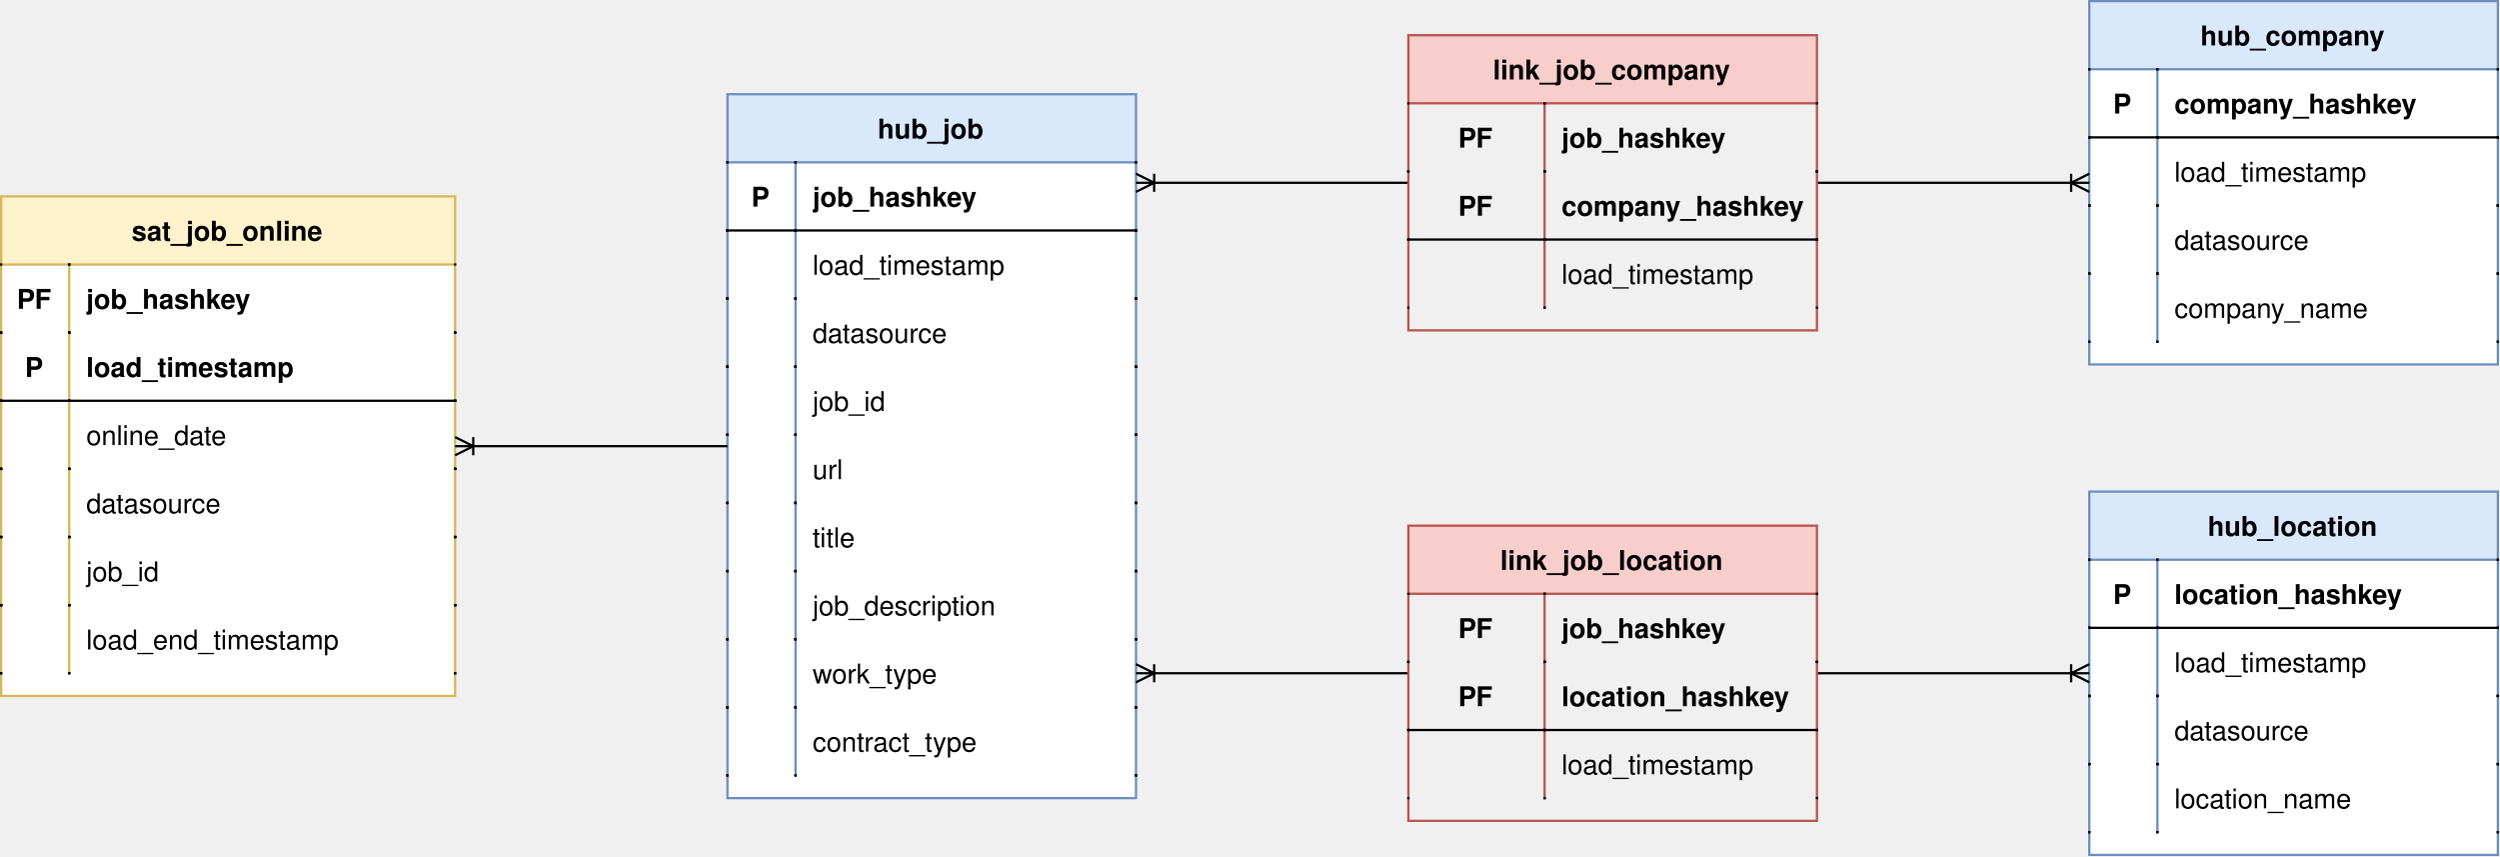
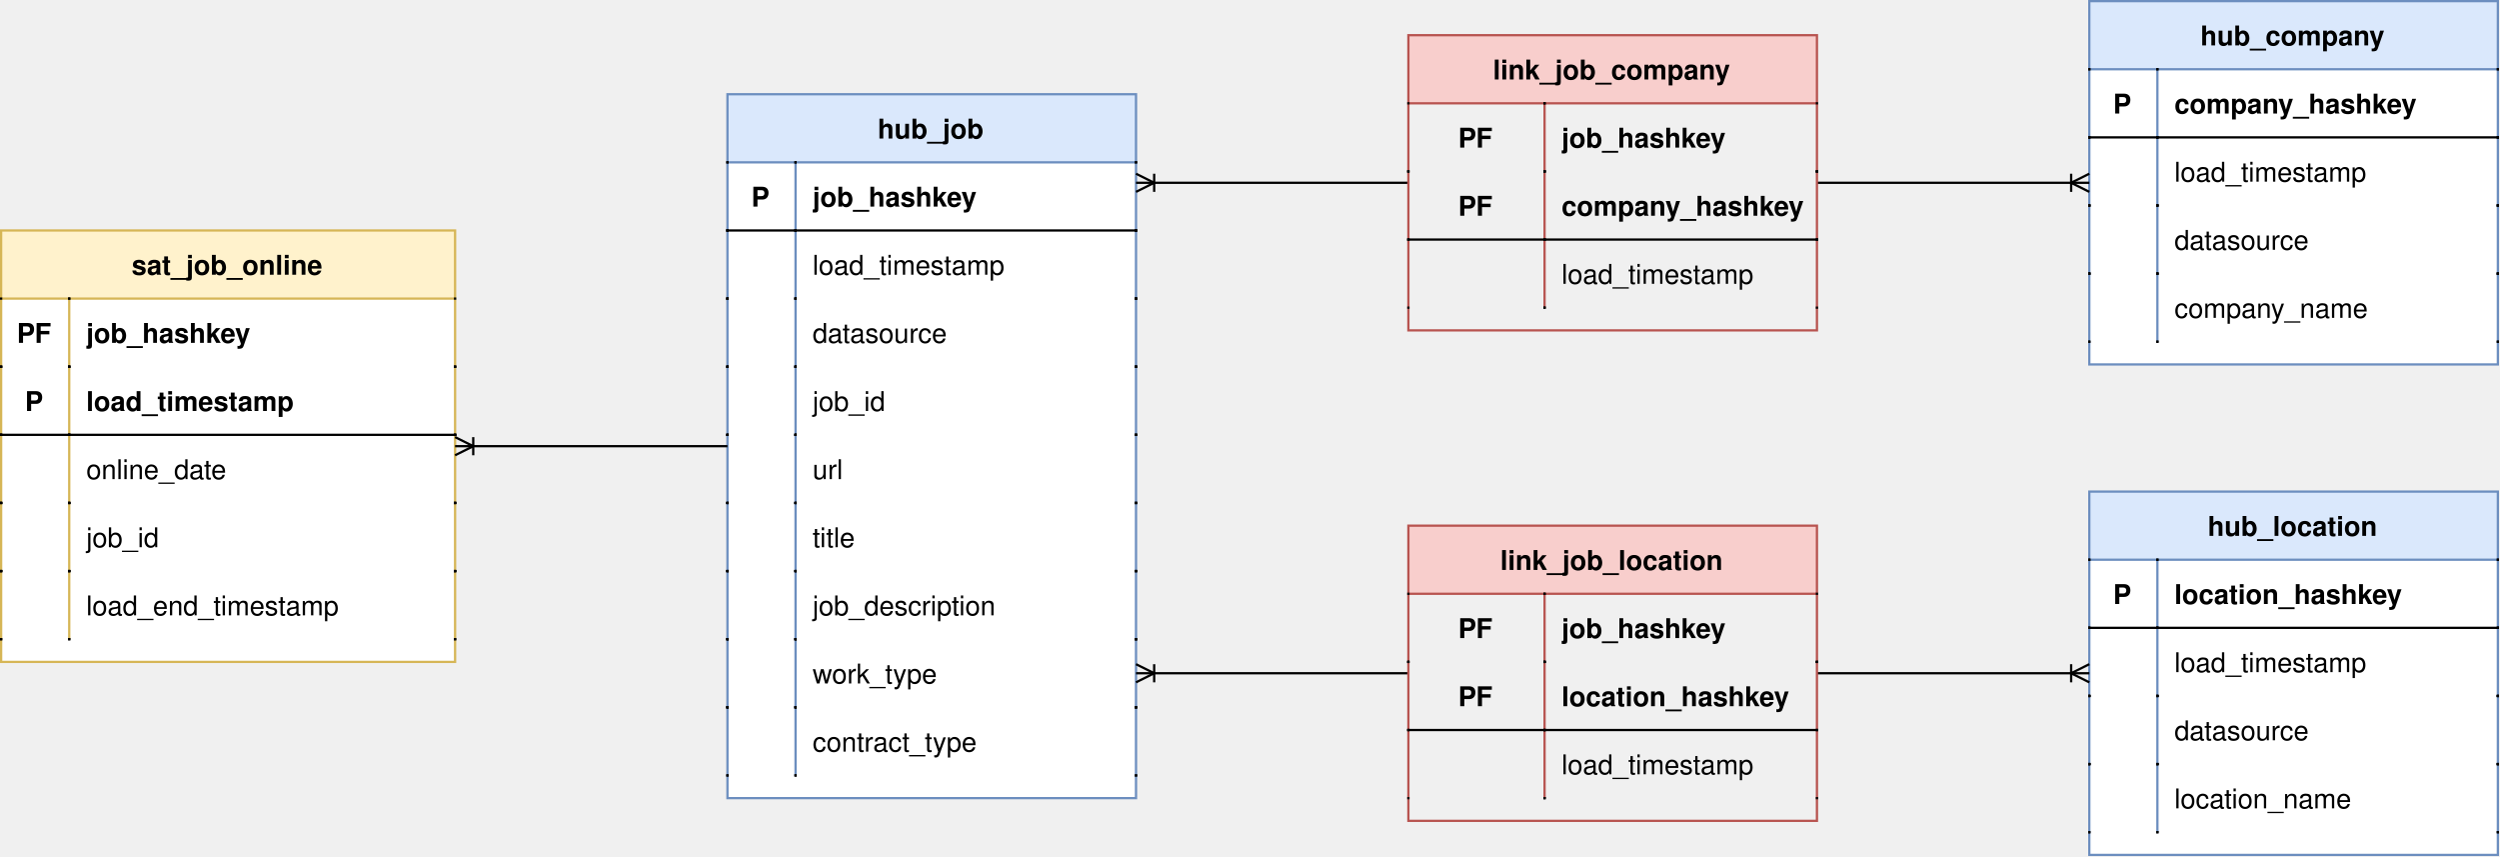
- <svg xmlns="http://www.w3.org/2000/svg" version="1.1" width="1101px" height="377px" viewBox="-0.5 -0.5 1101 377" content="&lt;mxfile host=&quot;app.diagrams.net&quot; modified=&quot;2022-09-10T12:27:15.118Z&quot; agent=&quot;5.0 (Macintosh; Intel Mac OS X 10_15_7) AppleWebKit/537.36 (KHTML, like Gecko) Chrome/107.0.0.0 Safari/537.36&quot; etag=&quot;GAf42jNitNqNMt-HEUZy&quot; version=&quot;20.3.0&quot; type=&quot;github&quot;&gt;&lt;diagram id=&quot;11zEsAdesDTtJvo0_wrY&quot; name=&quot;Page-1&quot;&gt;7V1bc5u6Fv41fmzH3Hx5rN04e89J56RJu/c+5yUjG9mmwciDcRL312/JCIyRMGBuRqKTmRohBGh9+pa0LqKnTTcf9y7Yrr8hE9o9tW9+9LSvPVVVjKGO/yMlB79kOKYFK9cyaaVTwbP1G9LCPi3dWybcnVX0ELI9a3teuECOAxfeWRlwXfR+Xm2J7PO7bsEKMgXPC2CzpX9bprempcpgfDrxB7RWa3rrkTr0T2xAUJm+yW4NTPQeKdLuetrURcjzf20+ptAmnRf0i3/dLOFs+GAudLwsF6C//py9f/muP6K336/6+mXxcDf/pAwGfjtvwN7TV94B7+UXmr8gx7YcSB/eOwQ9gt9jS356YE6KJjsPuB4VnNbHBVgUHsBXurhAOR7bNtjurGN1v2Rt2eYDOKC9FzQUHE2W1gc0n3y5kbpYhA+4MXJIGl/ixp/pw5DTwLZWDv69wL1A7jhx4Q4/ywPYebTG0rLtKbKRe3x8bTabqdPp8bld9AojZ8zBfGAMyJl3a2MDB87Or1we/+HzbM9TYbxB14MfkSIqiXuINtBzD7gKPatTUNBRoY4onN5PGFP7tM46Aq8QTYDiehU2Hd7tCY8D4KxwF4W305Tz+ylGn7mfonLup8VuB2zcyw7w4ATtHXMXBRz+EXnTU9ERhrkgOWQgmQhCLATPAvbpleNwI5gxXbT9AdwV9GjBFlkELXdvWIAhsCLCdpBDWvLQlp604TK4do48D20CcNKeChs9dpMxwX+446b9z0bPwI87xcfK6Rj/kequN0UORiEeK6QNiCH7DglsY9CkT8OiLmVEp4PxcC7kNPDFwRDF3hkK8ot8xIj8cZZP6Ef6Byeh55ZnPybPONMg3KFL+8jga8s0oZNHJsPMMokIQcspA874z9laLcN7zMiaaJs12K1f4aFhoQfqxK872W3BwnJWD/6VgxgqjPpQ8dFLGqnKsFSUZGquBpiouiYZ6VfH74Om+V3VdZbfe1O196WfT8i3TPIhYjuSx31hMAK3ETBfPGuD0Q42W4l4Pg8wpOP58DlufLYfB1AriH/cNPErQ6WgdEsf+dC0gvaKzupD6HaErwxVRtC+/ejFxDe+dbavCQUis/vwfv7tPz/tr4Of+7++f39TZvs/nU86iwopyZ3BRna+TyT30F5XB7vzpasVlG5z5J4ikAtgFprb+e/NLt4wp4Md2ruLFjN7mRAQmdj/+S/8//3z/a+3N/OX+nj/49nwzE8Ka8STktirmLXznDOVETtXuoFmaSGxRwVyGblSTdr5YmYXZ8QSj69pLamXKX6RST1hKcMGA3SsXharj5o3xhR1rN8GradgVypeT+gL1p1+tL5Dp0UW+JrAIB/Lj1l0rPdzEvKVCImWxnqZAI6Wix4n1muwGME5ieWqIdZLC/yvQbBXsKCOgmPEA4dSmSoYt2P9dgPu9nC0FAmn4ou3Mnd7n12/CeduP0G4U/hqn7+SkzCmKgcqLmh+o1zNn6W5WmDSuWMqY31OkFXdrN9ed0x6DE0I3Y7t1T7rkGlXcFVNQJCP4PV2TOtbSfCcYKqaCd5gp/XiELzeTedPgman8yJ43EsFgXzk3mdjqjtyL4ncecFUdU/fizrfbpndQ+x27K72WTecSG73wgAQmdm5UWVKOxKeKyf2q6Jkfa7PFUxVGbHzpcu629rC69eESPpgFprW+e/NLr33rt1eSi9T9tIxutYFUlXH6JxAqnoZXWtvHNU1o1pLyEMRndE1VnF7lme32ABTpvSl4/SimayCUHoV1pdwt7fGKF1tLaOnT8oyS0N4QmeETOwuJtwtXGvrWchpL7OXiALpiL1wtpMgzF7FZD3c6LA5Zm/vDhTXTNciW4tKxe2BVCNifkfu64t32Eo2YU9CgHS8rnXBMNXx+rBpXteLau128boPZvl4XWfVN8k5csHCk5Dbk1AgMrfz/clKhhU7NFcwyCvA/Wp5hydoA7LQuzud8bMP/JQ23Kg2WXsbmw5h6JhfyB7y+PDuCcPjB/oGnAOBAHkxaFIQsMKj8qQBWxlsJV6gVhJrBhnH5KUiN7nICAovvzgsdI+d8QbPHvkCJB6JYjqBTekHfB/qhNF5G/7r08tOGGBaGsUa0vqxhvzeYRoqjWMYKJF8yAXabIm0kwimy4kskBM5judEBskLafMJZVDVhKId0XW1ZkReHC03mQ/JfWLWGdvmbMiL4O2MvKxvlhK52NmQBVEh8gSS2zVFg7IEsQ2Uz/Z15kFyn7io1eeGXXnZHauis3zgMBY8BbIgCqRjdaUL0qiI1uvMfuSLNoPBp628rnQxGmFXsEEaoqU+FoWAfKzOGug6Vi+F1WtNe+TLtqjZ7ZZpPbs8hKd11gYXmGUcsBGa2LODQDpiV1llTzwvNlqAi+GYsrteUlzH+VwvepC51pzrRW2Hgq/c93JVuJd2UcM37nxRWQXfNu/LVWLR5VT0KqvoAzoXzwFTJjDkU/7drgdVkX7jPhhVrj0PVEn3PFBZX5soXpgyYSAdtQe37Ki9dGpv3A+jyZVPpUmaT6WpjJhF8MOUCQH5aL3oBuMdrSfRevOOGK2oDa5lvJ4gD+F5nTXHhfaZdntiykSBdNTO+SYYg4S60qlw2+7hn/AafPA/cuazFhx+/YjW/HqIHj1CFy8+j/6YY6H/FrGkqdRkrYQIJGqxSk/WGqdna1aamzWIp9cM9fMmsqZmGcp5Q+NYOxVnZmX5TFnTsDRSYFkmAgNnchSB124DUSsADeNaAI5jDY3qRaDC+ZZaYxCsmsySg4qaQ9JIG38eR/4Z5RDbMIar4MsDtcEqgxmljbDKzlDpE/AGcXU1X42H57hSgt3e6wIWJ1jStpxX8nlXYQNrlqMFXHADa+YjQzdOGC8UOBPXaXqwZE4NnKkuejJP+ORRJk+EDSZr5Fq/iUhtKoKowI/HNA7pDwjMWNEEmcHUhrPcy2rkKccew11cRteTZwvNTBi4NKpuN8pG4QRYPs4SoSBChA3F/kUNMih1sZ6ltVqSnPgfEOnCay6h4uNchtGRqpZr0snSXC0wyRGEIbVuUCrVDY0H4yicT1MIrxsStq8TXjdwNrPt4i8zQUM+BZFna1ypFUS1i4fGQ3qUQO6S+H6VDFl4gmoHNoJD5oDNRCBIqAvYNWVoNhR0J8RmrIZqsCxr0GqYJzy/U/wF6CUhIPxmrIacAH7RV4aqrCtDTlB+ZzVMQ4V8E4E88f1S6waFmTmYcAn2drE44TSd0bw1kZMZILrO0GRdL3Ii/oXdTbdUZEioN3LkD0itN6pdUzRvTORkGDRMEtUaE7X0AElBlQNvqw+JjYlJQBBIF+BDFyEvWt0F2/U3ZEJS418=&lt;/diagram&gt;&lt;/mxfile&gt;" resource="https://app.diagrams.net/#Hpetracarrion%2Fjob-market-analytics%2Fmain%2Fdoc%2Fdata-vault-model.drawio.svg">
+ <svg xmlns="http://www.w3.org/2000/svg" version="1.1" width="1101px" height="377px" viewBox="-0.5 -0.5 1101 377" content="&lt;mxfile host=&quot;app.diagrams.net&quot; modified=&quot;2022-09-10T12:28:00.328Z&quot; agent=&quot;5.0 (Macintosh; Intel Mac OS X 10_15_7) AppleWebKit/537.36 (KHTML, like Gecko) Chrome/107.0.0.0 Safari/537.36&quot; etag=&quot;4ot1f2miw9TJaHyqljRW&quot; version=&quot;20.3.0&quot; type=&quot;github&quot;&gt;&lt;diagram id=&quot;11zEsAdesDTtJvo0_wrY&quot; name=&quot;Page-1&quot;&gt;7V1rk5o6GP41fmxHQLx8rHbdds52zna3PbcvO1Gi0kXiYNxd++tPIgGRBIXlJgmdnamEECDvk+dN3kvoGJP1260HNqtvyIJOR+9abx3jc0fXNXPQI//Rkr1fMhixgqVnW6zSseDR/g1ZYZeV7mwLbk8qYoQcbG9OC+fIdeEcn5QBz0Ovp9UWyDm96wYsIVfwOAcOX/q3beEVK9X6o+OJL9Bertith/rAP7EGQWX2JtsVsNBrpMi46RgTDyHs/1q/TaBDOy/oF/+6acLZ8ME86OI0F6C/vk5fP33v3aOX38+91dP87mb2Qev3/XZegLNjr7wF+OkXmj0h17FdyB4e74MeIe+xoT8xmNGi8RYDDzPBGV1SQESBAbnSIwXa4dhxwGZrH6r7JSvbse7AHu1w0FBwNF7Yb9B68OVG6xIR3pHG6CFtfEEaf2QPQ08Dx1665Pec9AK949iDW/Isd2CLWY2F7TgT5CDv8PjGdDrVJ5PDc3voGUbOWP1Z3+zTM6/22gEunJ5euTj8I+f5nmfCeIEehm+RIiaJW4jWEHt7UoWd7TFQsFFhdNmoeD1iTO+yOqsIvLQRKwQM18uw6fBuD2QcAHdJuii8naGd3k8zu9z9NF1wPyN2O+CQXnYBhmO0c61tFHDkR+RNj0UHGGaC5ICDZCIIiRCwDZzjK8fhRjFjeWjzA3hLiFnBBtkULTcvRIAhsCLCdpFLW8Jow046cBFcO0MYo3UATtZTYaOHbjLH5I903KT70eyY5HEn5Fg7HpM/Wt3DE+QSFJKxQtuABLKvkMI2Bk32NDzqLozoy2Dcnwr5EvjiYIhi7wQF2UU+5ER+P80m9AP9g6PQM8uzG5NnnGkQ6dCFc2DwlW1Z0M0ik0FqmUSEYGSUgWD8Z2ytkuE94mRNtc0KbFfPcF+z0AN14tcdbzdgbrvLO//KfgwVZnWoeOskjVRtUChKUjVXAUz0nqEY6ZfH7/26+V3v9Xh+70z0zqduNiFfM8mHiG1JnvSFyQncQcB6wvaaoB2sNwrxfBZgKMfz4XNc+Ww/DqBGEP+obuLXBlpO6RY+8qFlB+3lndWH0G0JXxvonKB9+9GTRW587WxfEQpkZvd//oT/3T7e/np5sX7p97c/Hk1sfdD4tV5L7gWRe2ivq4LdhdLV86ru6yD388hVitvFYuZ1ODXYkGukYPW84peZ1BM0Hu8zalm9KFYXeGaqnrPn9b9cB61fwK5SvJ7QF7zX5WCkgW6DDDUVgUE9lh/x6FjtZjQyIBESDQ0JsAAcLuYdQUhAfz6EM+ryryAkwAjM9EwThEbzKDiGInBopamCUTPWb1fglQlHSx6vu1i8pXlluvz6TTqvzBHCrcLXu+KVnIKu9wyoOKP5zWI1f5rmKoEJb8u9Rta/gvVddtYX+OKrZn0jp3SveHl3hG7L9nqXD7polg++IiCoR/C9ZkzrG0nwAp97xQRv8tN6eQi+107nj4Lmp/MWwGCLdt5cZpd7FhCoR+5dPvSuJfeCyF3kc696+p7X+XbN7B5it2V3vcu74WRyu+cGgMzMPridffvjp/O5/3P31/fvL9p099X9oDUjL650YuewkZ7rM7ndSyN2sXR5d1tTeP2CQM6AWWpaF783v/TeeU5zKb1I2SvH6EYbSFUeow/rZnSjuXFU7xnVPpjVY3SDV9zYxk6DDTBFSl85Ts+b8CQJpZdhfQk3BaqN0vXGMvrlSVlqaUhP6JyQqd3Fgtu5Z2+wjdzmMnuBKFCO2HNnO0nC7GVM1sP9sOpj9uYmKr9nuhbZgU4pbg+kGhHzK/Ken/B+o9iEPQkByvG60QbDlMfrg7p5vZdXazeL130wq8frPV5905wjD8yxgtyehAKZuV3sT9ZSrNihtYRBXgHpVxvvH6AD6ELv5njGzz7wU9pIo8Z4hdcOG8LQtT7RrYbJ4c0DgccP9A24ewoB+mLQYiDghcfkyQK2UthKcKBWEmsGGcf0pSI3OcsImnCn2aDQO3TGCzx55DOQuKeK6Qg2rRvwfagThqdt+K/PLjtigGtpGGvI6MYa8nuHa6gwjuGgRPMh52i9odJOIpg2JzJHTuQonhMZJC9cmk9o/bImFM2Irqs0I/LsaLnKfEjhE/PO2CZnQ54Fb2vk5X2zjMjlzobMiQqZJ5DCrskblCWJbaB4tq8yD1L4xHmtPlfsykvvWJWd5QOHseQpkDlRoByra22QRkm0XmX2o1i0KQw+TeV1rY3RCLuCD9KQLfUxLwTUY3XeQNeyeiGsXmnao1i2ec1u10zr6eUhPa3zNrjALOOCtdTEnh4EyhG7zit76nlx0BycDcdU3fVywXWczfXSCzLX6nO96M1Q8KX7Xt4V7mWc1fC1O190XsE3zfvyLrH01FT0Oq/oAzqXzwFTJDDUU/7trgdlkX7tPhhdrT0PdEX3PNB5X5ssXpgiYaActQe3bKm9cGqv3Q9jqJVPZSiaT2XonJhl8MMUCQH1aD3vBuMtrSfRev2OGCOvDa5hvJ4gD+l5XfT9dmafabYnpkgUKEftgm+CcUioKp2KtO3t/wmvIQf/0jMfjeDw81u05ud99OgeemTxefDHHAr9t4glTV1M1kqIQGIWq8vJWqPL2Zql5mb14+k1g95pE2lTs0zttKFRrJ2SM7PSfKasbliaF2BZJAIDZ3IUge/dBqJSAJrmewE4ijU0rBaBmuBbarVBsGwySw4qqg9JQ2P0cRT5ZxZDbIMYroIvD1QGqxRmlCbCKj1DXZ6A14ird/PVaHCKKy3Y7b0qYAmCJR3bfaafd5U2sGYxnMO5MLBmNjR75hHjuQJn4jqtFyyZLwbOlBc9mSV88iCTB8oG4xXy7N9UpA4TQVTgh2MWh/QFAitWNEZWMLURLPfSGnmKsccIF5fR9eTJQjMVBs6NquuNstEEAZb300QoyBBhw7B/VoP0C12sp2mtkiQn8QdE2vCac6h4O5VhdKTqxZp00jRXCUwyBGEorRu0UnVD7cE4muDTFNLrhoTt66TXDYLNbNv4y1TQUE9BZNkaV2kFUe7iofaQHi2QuyK+Xy1FFp6k2oGP4FA5YDMRCArqAn5NGZoNJd0JsR6roR4sy2q0GmYJz28Vfw56SQgIvxqroSCAX/aVoa7qylAQlN9aDS+hQr2JQJb4fqV1g8bNHCy4ADsnX5zwJZ1RvzVRkBkgu84wVF0vCiL+pd1Nt1BkKKg3MuQPKK03yl1T1G9MFGQY1EwS5RoTjcsBkpIqB9FWHwobE5OAIJEuIIceQjha3QOb1TdkQVrjfw==&lt;/diagram&gt;&lt;/mxfile&gt;" resource="https://app.diagrams.net/#Hpetracarrion%2Fjob-market-analytics%2Fmain%2Fdoc%2Fdata-vault-model.drawio.svg">
  <defs>
-     <clipPath id="mx-clip-0-116-30-30-0">
-       <rect x="0" y="116" width="30" height="30" />
-     </clipPath>
-     <clipPath id="mx-clip-36-116-164-30-0">
-       <rect x="36" y="116" width="164" height="30" />
-     </clipPath>
-     <clipPath id="mx-clip-0-146-30-30-0">
-       <rect x="0" y="146" width="30" height="30" />
-     </clipPath>
-     <clipPath id="mx-clip-36-146-164-30-0">
-       <rect x="36" y="146" width="164" height="30" />
-     </clipPath>
-     <clipPath id="mx-clip-36-176-164-30-0">
-       <rect x="36" y="176" width="164" height="30" />
-     </clipPath>
-     <clipPath id="mx-clip-36-206-164-30-0">
-       <rect x="36" y="206" width="164" height="30" />
-     </clipPath>
-     <clipPath id="mx-clip-36-236-164-30-0">
-       <rect x="36" y="236" width="164" height="30" />
-     </clipPath>
-     <clipPath id="mx-clip-36-266-164-30-0">
-       <rect x="36" y="266" width="164" height="30" />
+     <clipPath id="mx-clip-0-131-30-30-0">
+       <rect x="0" y="131" width="30" height="30" />
+     </clipPath>
+     <clipPath id="mx-clip-36-131-164-30-0">
+       <rect x="36" y="131" width="164" height="30" />
+     </clipPath>
+     <clipPath id="mx-clip-0-161-30-30-0">
+       <rect x="0" y="161" width="30" height="30" />
+     </clipPath>
+     <clipPath id="mx-clip-36-161-164-30-0">
+       <rect x="36" y="161" width="164" height="30" />
+     </clipPath>
+     <clipPath id="mx-clip-36-191-164-30-0">
+       <rect x="36" y="191" width="164" height="30" />
+     </clipPath>
+     <clipPath id="mx-clip-36-221-164-30-0">
+       <rect x="36" y="221" width="164" height="30" />
+     </clipPath>
+     <clipPath id="mx-clip-36-251-164-30-0">
+       <rect x="36" y="251" width="164" height="30" />
    </clipPath>
    <clipPath id="mx-clip-320-71-30-30-0">
      <rect x="320" y="71" width="30" height="30" />
    </clipPath>
    <clipPath id="mx-clip-356-71-144-30-0">
      <rect x="356" y="71" width="144" height="30" />
    </clipPath>
    <clipPath id="mx-clip-356-101-144-30-0">
      <rect x="356" y="101" width="144" height="30" />
    </clipPath>
    <clipPath id="mx-clip-356-131-144-30-0">
      <rect x="356" y="131" width="144" height="30" />
    </clipPath>
    <clipPath id="mx-clip-356-161-144-30-0">
      <rect x="356" y="161" width="144" height="30" />
    </clipPath>
    <clipPath id="mx-clip-356-191-144-30-0">
      <rect x="356" y="191" width="144" height="30" />
    </clipPath>
    <clipPath id="mx-clip-356-221-144-30-0">
      <rect x="356" y="221" width="144" height="30" />
    </clipPath>
    <clipPath id="mx-clip-356-251-144-30-0">
      <rect x="356" y="251" width="144" height="30" />
    </clipPath>
    <clipPath id="mx-clip-356-281-144-30-0">
      <rect x="356" y="281" width="144" height="30" />
    </clipPath>
    <clipPath id="mx-clip-356-311-144-30-0">
      <rect x="356" y="311" width="144" height="30" />
    </clipPath>
    <clipPath id="mx-clip-920-30-30-30-0">
      <rect x="920" y="30" width="30" height="30" />
    </clipPath>
    <clipPath id="mx-clip-956-30-144-30-0">
      <rect x="956" y="30" width="144" height="30" />
    </clipPath>
    <clipPath id="mx-clip-956-60-144-30-0">
      <rect x="956" y="60" width="144" height="30" />
    </clipPath>
    <clipPath id="mx-clip-956-90-144-30-0">
      <rect x="956" y="90" width="144" height="30" />
    </clipPath>
    <clipPath id="mx-clip-956-120-144-30-0">
      <rect x="956" y="120" width="144" height="30" />
    </clipPath>
    <clipPath id="mx-clip-920-246-30-30-0">
      <rect x="920" y="246" width="30" height="30" />
    </clipPath>
    <clipPath id="mx-clip-956-246-144-30-0">
      <rect x="956" y="246" width="144" height="30" />
    </clipPath>
    <clipPath id="mx-clip-956-276-144-30-0">
      <rect x="956" y="276" width="144" height="30" />
    </clipPath>
    <clipPath id="mx-clip-956-306-144-30-0">
      <rect x="956" y="306" width="144" height="30" />
    </clipPath>
    <clipPath id="mx-clip-956-336-144-30-0">
      <rect x="956" y="336" width="144" height="30" />
    </clipPath>
    <clipPath id="mx-clip-620-261-60-30-0">
      <rect x="620" y="261" width="60" height="30" />
    </clipPath>
    <clipPath id="mx-clip-686-261-114-30-0">
      <rect x="686" y="261" width="114" height="30" />
    </clipPath>
    <clipPath id="mx-clip-620-291-60-30-0">
      <rect x="620" y="291" width="60" height="30" />
    </clipPath>
    <clipPath id="mx-clip-686-291-114-30-0">
      <rect x="686" y="291" width="114" height="30" />
    </clipPath>
    <clipPath id="mx-clip-686-321-114-30-0">
      <rect x="686" y="321" width="114" height="30" />
    </clipPath>
    <clipPath id="mx-clip-620-45-60-30-0">
      <rect x="620" y="45" width="60" height="30" />
    </clipPath>
    <clipPath id="mx-clip-686-45-114-30-0">
      <rect x="686" y="45" width="114" height="30" />
    </clipPath>
    <clipPath id="mx-clip-620-75-60-30-0">
      <rect x="620" y="75" width="60" height="30" />
    </clipPath>
    <clipPath id="mx-clip-686-75-114-30-0">
      <rect x="686" y="75" width="114" height="30" />
    </clipPath>
    <clipPath id="mx-clip-686-105-114-30-0">
      <rect x="686" y="105" width="114" height="30" />
    </clipPath>
  </defs>
  <g>
-     <path d="M 0 116 L 0 86 L 200 86 L 200 116" fill="#fff2cc" stroke="#d6b656" stroke-miterlimit="10" pointer-events="all" />
-     <path d="M 0 116 L 0 306 L 200 306 L 200 116" fill="#ffffff" stroke="#d6b656" stroke-miterlimit="10" pointer-events="all" />
-     <path d="M 0 116 L 200 116" fill="none" stroke="#d6b656" stroke-miterlimit="10" pointer-events="all" />
-     <path d="M 30 116 L 30 146 L 30 176 L 30 206 L 30 236 L 30 266 L 30 296" fill="none" stroke="#d6b656" stroke-miterlimit="10" pointer-events="all" />
+     <path d="M 0 131 L 0 101 L 200 101 L 200 131" fill="#fff2cc" stroke="#d6b656" stroke-miterlimit="10" pointer-events="all" />
+     <path d="M 0 131 L 0 291 L 200 291 L 200 131" fill="#ffffff" stroke="#d6b656" stroke-miterlimit="10" pointer-events="all" />
+     <path d="M 0 131 L 200 131" fill="none" stroke="#d6b656" stroke-miterlimit="10" pointer-events="all" />
+     <path d="M 30 131 L 30 161 L 30 191 L 30 221 L 30 251 L 30 281" fill="none" stroke="#d6b656" stroke-miterlimit="10" pointer-events="all" />
    <g fill="rgb(0, 0, 0)" font-family="Helvetica" font-weight="bold" text-anchor="middle" font-size="12px">
-       <text x="99.5" y="105.5">sat_job_online</text>
-     </g>
-     <path d="M 0 116 M 30 116 M 30 146 M 0 146" fill="none" stroke="rgb(0, 0, 0)" stroke-linecap="square" stroke-miterlimit="10" pointer-events="none" />
-     <g fill="rgb(0, 0, 0)" font-family="Helvetica" font-weight="bold" pointer-events="none" clip-path="url(#mx-clip-0-116-30-30-0)" text-anchor="middle" font-size="12px">
-       <text x="14.5" y="135.5">PF</text>
-     </g>
-     <path d="M 30 116 M 200 116 M 200 146 M 30 146" fill="none" stroke="rgb(0, 0, 0)" stroke-linecap="square" stroke-miterlimit="10" pointer-events="none" />
-     <g fill="rgb(0, 0, 0)" font-family="Helvetica" font-weight="bold" text-decoration="underline" pointer-events="none" clip-path="url(#mx-clip-36-116-164-30-0)" font-size="12px">
-       <text x="37.5" y="135.5">job_hashkey</text>
-     </g>
-     <path d="M 0 146 M 200 146 M 200 176 L 0 176" fill="none" stroke="rgb(0, 0, 0)" stroke-linecap="square" stroke-miterlimit="10" pointer-events="none" />
-     <path d="M 0 146 M 30 146 M 30 176 M 0 176" fill="none" stroke="rgb(0, 0, 0)" stroke-linecap="square" stroke-miterlimit="10" pointer-events="none" />
-     <g fill="rgb(0, 0, 0)" font-family="Helvetica" font-weight="bold" pointer-events="none" clip-path="url(#mx-clip-0-146-30-30-0)" text-anchor="middle" font-size="12px">
-       <text x="14.5" y="165.5">P </text>
-     </g>
-     <path d="M 30 146 M 200 146 M 200 176 M 30 176" fill="none" stroke="rgb(0, 0, 0)" stroke-linecap="square" stroke-miterlimit="10" pointer-events="none" />
-     <g fill="rgb(0, 0, 0)" font-family="Helvetica" font-weight="bold" text-decoration="underline" pointer-events="none" clip-path="url(#mx-clip-36-146-164-30-0)" font-size="12px">
-       <text x="37.5" y="165.5">load_timestamp</text>
-     </g>
-     <path d="M 0 176 M 200 176 M 200 206 M 0 206" fill="none" stroke="rgb(0, 0, 0)" stroke-linecap="square" stroke-miterlimit="10" pointer-events="none" />
-     <path d="M 0 176 M 30 176 M 30 206 M 0 206" fill="none" stroke="rgb(0, 0, 0)" stroke-linecap="square" stroke-miterlimit="10" pointer-events="none" />
-     <path d="M 30 176 M 200 176 M 200 206 M 30 206" fill="none" stroke="rgb(0, 0, 0)" stroke-linecap="square" stroke-miterlimit="10" pointer-events="none" />
-     <g fill="rgb(0, 0, 0)" font-family="Helvetica" pointer-events="none" clip-path="url(#mx-clip-36-176-164-30-0)" font-size="12px">
-       <text x="37.5" y="195.5">online_date</text>
-     </g>
-     <path d="M 0 206 M 200 206 M 200 236 M 0 236" fill="none" stroke="rgb(0, 0, 0)" stroke-linecap="square" stroke-miterlimit="10" pointer-events="none" />
-     <path d="M 0 206 M 30 206 M 30 236 M 0 236" fill="none" stroke="rgb(0, 0, 0)" stroke-linecap="square" stroke-miterlimit="10" pointer-events="none" />
-     <path d="M 30 206 M 200 206 M 200 236 M 30 236" fill="none" stroke="rgb(0, 0, 0)" stroke-linecap="square" stroke-miterlimit="10" pointer-events="none" />
-     <g fill="rgb(0, 0, 0)" font-family="Helvetica" pointer-events="none" clip-path="url(#mx-clip-36-206-164-30-0)" font-size="12px">
-       <text x="37.5" y="225.5">datasource</text>
-     </g>
-     <path d="M 0 236 M 200 236 M 200 266 M 0 266" fill="none" stroke="rgb(0, 0, 0)" stroke-linecap="square" stroke-miterlimit="10" pointer-events="none" />
-     <path d="M 0 236 M 30 236 M 30 266 M 0 266" fill="none" stroke="rgb(0, 0, 0)" stroke-linecap="square" stroke-miterlimit="10" pointer-events="none" />
-     <path d="M 30 236 M 200 236 M 200 266 M 30 266" fill="none" stroke="rgb(0, 0, 0)" stroke-linecap="square" stroke-miterlimit="10" pointer-events="none" />
-     <g fill="rgb(0, 0, 0)" font-family="Helvetica" pointer-events="none" clip-path="url(#mx-clip-36-236-164-30-0)" font-size="12px">
-       <text x="37.5" y="255.5">job_id</text>
-     </g>
-     <path d="M 0 266 M 200 266 M 200 296 M 0 296" fill="none" stroke="rgb(0, 0, 0)" stroke-linecap="square" stroke-miterlimit="10" pointer-events="none" />
-     <path d="M 0 266 M 30 266 M 30 296 M 0 296" fill="none" stroke="rgb(0, 0, 0)" stroke-linecap="square" stroke-miterlimit="10" pointer-events="none" />
-     <path d="M 30 266 M 200 266 M 200 296 M 30 296" fill="none" stroke="rgb(0, 0, 0)" stroke-linecap="square" stroke-miterlimit="10" pointer-events="none" />
-     <g fill="rgb(0, 0, 0)" font-family="Helvetica" pointer-events="none" clip-path="url(#mx-clip-36-266-164-30-0)" font-size="12px">
-       <text x="37.5" y="285.5">load_end_timestamp</text>
+       <text x="99.5" y="120.5">sat_job_online</text>
+     </g>
+     <path d="M 0 131 M 30 131 M 30 161 M 0 161" fill="none" stroke="rgb(0, 0, 0)" stroke-linecap="square" stroke-miterlimit="10" pointer-events="none" />
+     <g fill="rgb(0, 0, 0)" font-family="Helvetica" font-weight="bold" pointer-events="none" clip-path="url(#mx-clip-0-131-30-30-0)" text-anchor="middle" font-size="12px">
+       <text x="14.5" y="150.5">PF</text>
+     </g>
+     <path d="M 30 131 M 200 131 M 200 161 M 30 161" fill="none" stroke="rgb(0, 0, 0)" stroke-linecap="square" stroke-miterlimit="10" pointer-events="none" />
+     <g fill="rgb(0, 0, 0)" font-family="Helvetica" font-weight="bold" text-decoration="underline" pointer-events="none" clip-path="url(#mx-clip-36-131-164-30-0)" font-size="12px">
+       <text x="37.5" y="150.5">job_hashkey</text>
+     </g>
+     <path d="M 0 161 M 200 161 M 200 191 L 0 191" fill="none" stroke="rgb(0, 0, 0)" stroke-linecap="square" stroke-miterlimit="10" pointer-events="none" />
+     <path d="M 0 161 M 30 161 M 30 191 M 0 191" fill="none" stroke="rgb(0, 0, 0)" stroke-linecap="square" stroke-miterlimit="10" pointer-events="none" />
+     <g fill="rgb(0, 0, 0)" font-family="Helvetica" font-weight="bold" pointer-events="none" clip-path="url(#mx-clip-0-161-30-30-0)" text-anchor="middle" font-size="12px">
+       <text x="14.5" y="180.5">P </text>
+     </g>
+     <path d="M 30 161 M 200 161 M 200 191 M 30 191" fill="none" stroke="rgb(0, 0, 0)" stroke-linecap="square" stroke-miterlimit="10" pointer-events="none" />
+     <g fill="rgb(0, 0, 0)" font-family="Helvetica" font-weight="bold" text-decoration="underline" pointer-events="none" clip-path="url(#mx-clip-36-161-164-30-0)" font-size="12px">
+       <text x="37.5" y="180.5">load_timestamp</text>
+     </g>
+     <path d="M 0 191 M 200 191 M 200 221 M 0 221" fill="none" stroke="rgb(0, 0, 0)" stroke-linecap="square" stroke-miterlimit="10" pointer-events="none" />
+     <path d="M 0 191 M 30 191 M 30 221 M 0 221" fill="none" stroke="rgb(0, 0, 0)" stroke-linecap="square" stroke-miterlimit="10" pointer-events="none" />
+     <path d="M 30 191 M 200 191 M 200 221 M 30 221" fill="none" stroke="rgb(0, 0, 0)" stroke-linecap="square" stroke-miterlimit="10" pointer-events="none" />
+     <g fill="rgb(0, 0, 0)" font-family="Helvetica" pointer-events="none" clip-path="url(#mx-clip-36-191-164-30-0)" font-size="12px">
+       <text x="37.5" y="210.5">online_date</text>
+     </g>
+     <path d="M 0 221 M 200 221 M 200 251 M 0 251" fill="none" stroke="rgb(0, 0, 0)" stroke-linecap="square" stroke-miterlimit="10" pointer-events="none" />
+     <path d="M 0 221 M 30 221 M 30 251 M 0 251" fill="none" stroke="rgb(0, 0, 0)" stroke-linecap="square" stroke-miterlimit="10" pointer-events="none" />
+     <path d="M 30 221 M 200 221 M 200 251 M 30 251" fill="none" stroke="rgb(0, 0, 0)" stroke-linecap="square" stroke-miterlimit="10" pointer-events="none" />
+     <g fill="rgb(0, 0, 0)" font-family="Helvetica" pointer-events="none" clip-path="url(#mx-clip-36-221-164-30-0)" font-size="12px">
+       <text x="37.5" y="240.5">job_id</text>
+     </g>
+     <path d="M 0 251 M 200 251 M 200 281 M 0 281" fill="none" stroke="rgb(0, 0, 0)" stroke-linecap="square" stroke-miterlimit="10" pointer-events="none" />
+     <path d="M 0 251 M 30 251 M 30 281 M 0 281" fill="none" stroke="rgb(0, 0, 0)" stroke-linecap="square" stroke-miterlimit="10" pointer-events="none" />
+     <path d="M 30 251 M 200 251 M 200 281 M 30 281" fill="none" stroke="rgb(0, 0, 0)" stroke-linecap="square" stroke-miterlimit="10" pointer-events="none" />
+     <g fill="rgb(0, 0, 0)" font-family="Helvetica" pointer-events="none" clip-path="url(#mx-clip-36-251-164-30-0)" font-size="12px">
+       <text x="37.5" y="270.5">load_end_timestamp</text>
    </g>
    <path d="M 320 71 L 320 41 L 500 41 L 500 71" fill="#dae8fc" stroke="#6c8ebf" stroke-miterlimit="10" pointer-events="none" />
    <path d="M 320 71 L 320 351 L 500 351 L 500 71" fill="#ffffff" stroke="#6c8ebf" stroke-miterlimit="10" pointer-events="none" />
    <path d="M 320 71 L 500 71" fill="none" stroke="#6c8ebf" stroke-miterlimit="10" pointer-events="none" />
    <path d="M 350 71 L 350 101 L 350 131 L 350 161 L 350 191 L 350 221 L 350 251 L 350 281 L 350 311 L 350 341" fill="none" stroke="#6c8ebf" stroke-miterlimit="10" pointer-events="none" />
    <g fill="rgb(0, 0, 0)" font-family="Helvetica" font-weight="bold" pointer-events="none" text-anchor="middle" font-size="12px">
      <text x="409.5" y="60.5">hub_job</text>
    </g>
    <path d="M 320 71 M 500 71 M 500 101 L 320 101" fill="none" stroke="rgb(0, 0, 0)" stroke-linecap="square" stroke-miterlimit="10" pointer-events="none" />
    <path d="M 320 71 M 350 71 M 350 101 M 320 101" fill="none" stroke="rgb(0, 0, 0)" stroke-linecap="square" stroke-miterlimit="10" pointer-events="none" />
    <g fill="rgb(0, 0, 0)" font-family="Helvetica" font-weight="bold" pointer-events="none" clip-path="url(#mx-clip-320-71-30-30-0)" text-anchor="middle" font-size="12px">
      <text x="334.5" y="90.5">P </text>
    </g>
    <path d="M 350 71 M 500 71 M 500 101 M 350 101" fill="none" stroke="rgb(0, 0, 0)" stroke-linecap="square" stroke-miterlimit="10" pointer-events="none" />
    <g fill="rgb(0, 0, 0)" font-family="Helvetica" font-weight="bold" text-decoration="underline" pointer-events="none" clip-path="url(#mx-clip-356-71-144-30-0)" font-size="12px">
      <text x="357.5" y="90.5">job_hashkey</text>
    </g>
    <path d="M 320 101 M 500 101 M 500 131 M 320 131" fill="none" stroke="rgb(0, 0, 0)" stroke-linecap="square" stroke-miterlimit="10" pointer-events="none" />
    <path d="M 320 101 M 350 101 M 350 131 M 320 131" fill="none" stroke="rgb(0, 0, 0)" stroke-linecap="square" stroke-miterlimit="10" pointer-events="none" />
    <path d="M 350 101 M 500 101 M 500 131 M 350 131" fill="none" stroke="rgb(0, 0, 0)" stroke-linecap="square" stroke-miterlimit="10" pointer-events="none" />
    <g fill="rgb(0, 0, 0)" font-family="Helvetica" pointer-events="none" clip-path="url(#mx-clip-356-101-144-30-0)" font-size="12px">
      <text x="357.5" y="120.5">load_timestamp</text>
    </g>
    <path d="M 320 131 M 500 131 M 500 161 M 320 161" fill="none" stroke="rgb(0, 0, 0)" stroke-linecap="square" stroke-miterlimit="10" pointer-events="none" />
    <path d="M 320 131 M 350 131 M 350 161 M 320 161" fill="none" stroke="rgb(0, 0, 0)" stroke-linecap="square" stroke-miterlimit="10" pointer-events="none" />
    <path d="M 350 131 M 500 131 M 500 161 M 350 161" fill="none" stroke="rgb(0, 0, 0)" stroke-linecap="square" stroke-miterlimit="10" pointer-events="none" />
    <g fill="rgb(0, 0, 0)" font-family="Helvetica" pointer-events="none" clip-path="url(#mx-clip-356-131-144-30-0)" font-size="12px">
      <text x="357.5" y="150.5">datasource</text>
    </g>
    <path d="M 320 161 M 500 161 M 500 191 M 320 191" fill="none" stroke="rgb(0, 0, 0)" stroke-linecap="square" stroke-miterlimit="10" pointer-events="none" />
    <path d="M 320 161 M 350 161 M 350 191 M 320 191" fill="none" stroke="rgb(0, 0, 0)" stroke-linecap="square" stroke-miterlimit="10" pointer-events="none" />
    <path d="M 350 161 M 500 161 M 500 191 M 350 191" fill="none" stroke="rgb(0, 0, 0)" stroke-linecap="square" stroke-miterlimit="10" pointer-events="none" />
    <g fill="rgb(0, 0, 0)" font-family="Helvetica" pointer-events="none" clip-path="url(#mx-clip-356-161-144-30-0)" font-size="12px">
      <text x="357.5" y="180.5">job_id</text>
    </g>
    <path d="M 320 191 M 500 191 M 500 221 M 320 221" fill="none" stroke="rgb(0, 0, 0)" stroke-linecap="square" stroke-miterlimit="10" pointer-events="none" />
    <path d="M 320 191 M 350 191 M 350 221 M 320 221" fill="none" stroke="rgb(0, 0, 0)" stroke-linecap="square" stroke-miterlimit="10" pointer-events="none" />
    <path d="M 350 191 M 500 191 M 500 221 M 350 221" fill="none" stroke="rgb(0, 0, 0)" stroke-linecap="square" stroke-miterlimit="10" pointer-events="none" />
    <g fill="rgb(0, 0, 0)" font-family="Helvetica" pointer-events="none" clip-path="url(#mx-clip-356-191-144-30-0)" font-size="12px">
      <text x="357.5" y="210.5">url</text>
    </g>
    <path d="M 320 221 M 500 221 M 500 251 M 320 251" fill="none" stroke="rgb(0, 0, 0)" stroke-linecap="square" stroke-miterlimit="10" pointer-events="none" />
    <path d="M 320 221 M 350 221 M 350 251 M 320 251" fill="none" stroke="rgb(0, 0, 0)" stroke-linecap="square" stroke-miterlimit="10" pointer-events="none" />
    <path d="M 350 221 M 500 221 M 500 251 M 350 251" fill="none" stroke="rgb(0, 0, 0)" stroke-linecap="square" stroke-miterlimit="10" pointer-events="none" />
    <g fill="rgb(0, 0, 0)" font-family="Helvetica" pointer-events="none" clip-path="url(#mx-clip-356-221-144-30-0)" font-size="12px">
      <text x="357.5" y="240.5">title</text>
    </g>
    <path d="M 320 251 M 500 251 M 500 281 M 320 281" fill="none" stroke="rgb(0, 0, 0)" stroke-linecap="square" stroke-miterlimit="10" pointer-events="none" />
    <path d="M 320 251 M 350 251 M 350 281 M 320 281" fill="none" stroke="rgb(0, 0, 0)" stroke-linecap="square" stroke-miterlimit="10" pointer-events="none" />
    <path d="M 350 251 M 500 251 M 500 281 M 350 281" fill="none" stroke="rgb(0, 0, 0)" stroke-linecap="square" stroke-miterlimit="10" pointer-events="none" />
    <g fill="rgb(0, 0, 0)" font-family="Helvetica" pointer-events="none" clip-path="url(#mx-clip-356-251-144-30-0)" font-size="12px">
      <text x="357.5" y="270.5">job_description</text>
    </g>
    <path d="M 320 281 M 500 281 M 500 311 M 320 311" fill="none" stroke="rgb(0, 0, 0)" stroke-linecap="square" stroke-miterlimit="10" pointer-events="none" />
    <path d="M 320 281 M 350 281 M 350 311 M 320 311" fill="none" stroke="rgb(0, 0, 0)" stroke-linecap="square" stroke-miterlimit="10" pointer-events="none" />
    <path d="M 350 281 M 500 281 M 500 311 M 350 311" fill="none" stroke="rgb(0, 0, 0)" stroke-linecap="square" stroke-miterlimit="10" pointer-events="none" />
    <g fill="rgb(0, 0, 0)" font-family="Helvetica" pointer-events="none" clip-path="url(#mx-clip-356-281-144-30-0)" font-size="12px">
      <text x="357.5" y="300.5">work_type</text>
    </g>
    <path d="M 320 311 M 500 311 M 500 341 M 320 341" fill="none" stroke="rgb(0, 0, 0)" stroke-linecap="square" stroke-miterlimit="10" pointer-events="none" />
    <path d="M 320 311 M 350 311 M 350 341 M 320 341" fill="none" stroke="rgb(0, 0, 0)" stroke-linecap="square" stroke-miterlimit="10" pointer-events="none" />
    <path d="M 350 311 M 500 311 M 500 341 M 350 341" fill="none" stroke="rgb(0, 0, 0)" stroke-linecap="square" stroke-miterlimit="10" pointer-events="none" />
    <g fill="rgb(0, 0, 0)" font-family="Helvetica" pointer-events="none" clip-path="url(#mx-clip-356-311-144-30-0)" font-size="12px">
      <text x="357.5" y="330.5">contract_type</text>
    </g>
    <path d="M 320 196 L 290 196 L 230 196 L 200 196" fill="none" stroke="rgb(0, 0, 0)" stroke-miterlimit="10" pointer-events="none" />
    <path d="M 208 192 L 208 200 M 200 200 L 208 196 L 200 192" fill="none" stroke="rgb(0, 0, 0)" stroke-miterlimit="10" pointer-events="none" />
    <path d="M 920 30 L 920 0 L 1100 0 L 1100 30" fill="#dae8fc" stroke="#6c8ebf" stroke-miterlimit="10" pointer-events="none" />
    <path d="M 920 30 L 920 160 L 1100 160 L 1100 30" fill="#ffffff" stroke="#6c8ebf" stroke-miterlimit="10" pointer-events="none" />
    <path d="M 920 30 L 1100 30" fill="none" stroke="#6c8ebf" stroke-miterlimit="10" pointer-events="none" />
    <path d="M 950 30 L 950 60 L 950 90 L 950 120 L 950 150" fill="none" stroke="#6c8ebf" stroke-miterlimit="10" pointer-events="none" />
    <g fill="rgb(0, 0, 0)" font-family="Helvetica" font-weight="bold" pointer-events="none" text-anchor="middle" font-size="12px">
      <text x="1009.5" y="19.5">hub_company</text>
    </g>
    <path d="M 920 30 M 1100 30 M 1100 60 L 920 60" fill="none" stroke="rgb(0, 0, 0)" stroke-linecap="square" stroke-miterlimit="10" pointer-events="none" />
    <path d="M 920 30 M 950 30 M 950 60 M 920 60" fill="none" stroke="rgb(0, 0, 0)" stroke-linecap="square" stroke-miterlimit="10" pointer-events="none" />
    <g fill="rgb(0, 0, 0)" font-family="Helvetica" font-weight="bold" pointer-events="none" clip-path="url(#mx-clip-920-30-30-30-0)" text-anchor="middle" font-size="12px">
      <text x="934.5" y="49.5">P </text>
    </g>
    <path d="M 950 30 M 1100 30 M 1100 60 M 950 60" fill="none" stroke="rgb(0, 0, 0)" stroke-linecap="square" stroke-miterlimit="10" pointer-events="none" />
    <g fill="rgb(0, 0, 0)" font-family="Helvetica" font-weight="bold" text-decoration="underline" pointer-events="none" clip-path="url(#mx-clip-956-30-144-30-0)" font-size="12px">
      <text x="957.5" y="49.5">company_hashkey</text>
    </g>
    <path d="M 920 60 M 1100 60 M 1100 90 M 920 90" fill="none" stroke="rgb(0, 0, 0)" stroke-linecap="square" stroke-miterlimit="10" pointer-events="none" />
    <path d="M 920 60 M 950 60 M 950 90 M 920 90" fill="none" stroke="rgb(0, 0, 0)" stroke-linecap="square" stroke-miterlimit="10" pointer-events="none" />
    <path d="M 950 60 M 1100 60 M 1100 90 M 950 90" fill="none" stroke="rgb(0, 0, 0)" stroke-linecap="square" stroke-miterlimit="10" pointer-events="none" />
    <g fill="rgb(0, 0, 0)" font-family="Helvetica" pointer-events="none" clip-path="url(#mx-clip-956-60-144-30-0)" font-size="12px">
      <text x="957.5" y="79.5">load_timestamp</text>
    </g>
    <path d="M 920 90 M 1100 90 M 1100 120 M 920 120" fill="none" stroke="rgb(0, 0, 0)" stroke-linecap="square" stroke-miterlimit="10" pointer-events="none" />
    <path d="M 920 90 M 950 90 M 950 120 M 920 120" fill="none" stroke="rgb(0, 0, 0)" stroke-linecap="square" stroke-miterlimit="10" pointer-events="none" />
    <path d="M 950 90 M 1100 90 M 1100 120 M 950 120" fill="none" stroke="rgb(0, 0, 0)" stroke-linecap="square" stroke-miterlimit="10" pointer-events="none" />
    <g fill="rgb(0, 0, 0)" font-family="Helvetica" pointer-events="none" clip-path="url(#mx-clip-956-90-144-30-0)" font-size="12px">
      <text x="957.5" y="109.5">datasource</text>
    </g>
    <path d="M 920 120 M 1100 120 M 1100 150 M 920 150" fill="none" stroke="rgb(0, 0, 0)" stroke-linecap="square" stroke-miterlimit="10" pointer-events="none" />
    <path d="M 920 120 M 950 120 M 950 150 M 920 150" fill="none" stroke="rgb(0, 0, 0)" stroke-linecap="square" stroke-miterlimit="10" pointer-events="none" />
    <path d="M 950 120 M 1100 120 M 1100 150 M 950 150" fill="none" stroke="rgb(0, 0, 0)" stroke-linecap="square" stroke-miterlimit="10" pointer-events="none" />
    <g fill="rgb(0, 0, 0)" font-family="Helvetica" pointer-events="none" clip-path="url(#mx-clip-956-120-144-30-0)" font-size="12px">
      <text x="957.5" y="139.5">company_name</text>
    </g>
    <path d="M 920 246 L 920 216 L 1100 216 L 1100 246" fill="#dae8fc" stroke="#6c8ebf" stroke-miterlimit="10" pointer-events="none" />
    <path d="M 920 246 L 920 376 L 1100 376 L 1100 246" fill="#ffffff" stroke="#6c8ebf" stroke-miterlimit="10" pointer-events="none" />
    <path d="M 920 246 L 1100 246" fill="none" stroke="#6c8ebf" stroke-miterlimit="10" pointer-events="none" />
    <path d="M 950 246 L 950 276 L 950 306 L 950 336 L 950 366" fill="none" stroke="#6c8ebf" stroke-miterlimit="10" pointer-events="none" />
    <g fill="rgb(0, 0, 0)" font-family="Helvetica" font-weight="bold" pointer-events="none" text-anchor="middle" font-size="12px">
      <text x="1009.5" y="235.5">hub_location</text>
    </g>
    <path d="M 920 246 M 1100 246 M 1100 276 L 920 276" fill="none" stroke="rgb(0, 0, 0)" stroke-linecap="square" stroke-miterlimit="10" pointer-events="none" />
    <path d="M 920 246 M 950 246 M 950 276 M 920 276" fill="none" stroke="rgb(0, 0, 0)" stroke-linecap="square" stroke-miterlimit="10" pointer-events="none" />
    <g fill="rgb(0, 0, 0)" font-family="Helvetica" font-weight="bold" pointer-events="none" clip-path="url(#mx-clip-920-246-30-30-0)" text-anchor="middle" font-size="12px">
      <text x="934.5" y="265.5">P </text>
    </g>
    <path d="M 950 246 M 1100 246 M 1100 276 M 950 276" fill="none" stroke="rgb(0, 0, 0)" stroke-linecap="square" stroke-miterlimit="10" pointer-events="none" />
    <g fill="rgb(0, 0, 0)" font-family="Helvetica" font-weight="bold" text-decoration="underline" pointer-events="none" clip-path="url(#mx-clip-956-246-144-30-0)" font-size="12px">
      <text x="957.5" y="265.5">location_hashkey</text>
    </g>
    <path d="M 920 276 M 1100 276 M 1100 306 M 920 306" fill="none" stroke="rgb(0, 0, 0)" stroke-linecap="square" stroke-miterlimit="10" pointer-events="none" />
    <path d="M 920 276 M 950 276 M 950 306 M 920 306" fill="none" stroke="rgb(0, 0, 0)" stroke-linecap="square" stroke-miterlimit="10" pointer-events="none" />
    <path d="M 950 276 M 1100 276 M 1100 306 M 950 306" fill="none" stroke="rgb(0, 0, 0)" stroke-linecap="square" stroke-miterlimit="10" pointer-events="none" />
    <g fill="rgb(0, 0, 0)" font-family="Helvetica" pointer-events="none" clip-path="url(#mx-clip-956-276-144-30-0)" font-size="12px">
      <text x="957.5" y="295.5">load_timestamp</text>
    </g>
    <path d="M 920 306 M 1100 306 M 1100 336 M 920 336" fill="none" stroke="rgb(0, 0, 0)" stroke-linecap="square" stroke-miterlimit="10" pointer-events="none" />
    <path d="M 920 306 M 950 306 M 950 336 M 920 336" fill="none" stroke="rgb(0, 0, 0)" stroke-linecap="square" stroke-miterlimit="10" pointer-events="none" />
    <path d="M 950 306 M 1100 306 M 1100 336 M 950 336" fill="none" stroke="rgb(0, 0, 0)" stroke-linecap="square" stroke-miterlimit="10" pointer-events="none" />
    <g fill="rgb(0, 0, 0)" font-family="Helvetica" pointer-events="none" clip-path="url(#mx-clip-956-306-144-30-0)" font-size="12px">
      <text x="957.5" y="325.5">datasource</text>
    </g>
    <path d="M 920 336 M 1100 336 M 1100 366 M 920 366" fill="none" stroke="rgb(0, 0, 0)" stroke-linecap="square" stroke-miterlimit="10" pointer-events="none" />
    <path d="M 920 336 M 950 336 M 950 366 M 920 366" fill="none" stroke="rgb(0, 0, 0)" stroke-linecap="square" stroke-miterlimit="10" pointer-events="none" />
    <path d="M 950 336 M 1100 336 M 1100 366 M 950 366" fill="none" stroke="rgb(0, 0, 0)" stroke-linecap="square" stroke-miterlimit="10" pointer-events="none" />
    <g fill="rgb(0, 0, 0)" font-family="Helvetica" pointer-events="none" clip-path="url(#mx-clip-956-336-144-30-0)" font-size="12px">
      <text x="957.5" y="355.5">location_name</text>
    </g>
    <path d="M 620 80 L 590 80 L 530 80 L 500 80" fill="none" stroke="rgb(0, 0, 0)" stroke-miterlimit="10" pointer-events="none" />
    <path d="M 508 76 L 508 84 M 500 84 L 508 80 L 500 76" fill="none" stroke="rgb(0, 0, 0)" stroke-miterlimit="10" pointer-events="none" />
    <path d="M 620 296 L 590 296 L 530 296 L 500 296" fill="none" stroke="rgb(0, 0, 0)" stroke-miterlimit="10" pointer-events="none" />
    <path d="M 508 292 L 508 300 M 500 300 L 508 296 L 500 292" fill="none" stroke="rgb(0, 0, 0)" stroke-miterlimit="10" pointer-events="none" />
    <path d="M 800 80 L 830 80 L 890 80 L 920 80" fill="none" stroke="rgb(0, 0, 0)" stroke-miterlimit="10" pointer-events="none" />
    <path d="M 912 84 L 912 76 M 920 76 L 912 80 L 920 84" fill="none" stroke="rgb(0, 0, 0)" stroke-miterlimit="10" pointer-events="none" />
    <path d="M 800 296 L 830 296 L 890 296 L 920 296" fill="none" stroke="rgb(0, 0, 0)" stroke-miterlimit="10" pointer-events="none" />
    <path d="M 912 300 L 912 292 M 920 292 L 912 296 L 920 300" fill="none" stroke="rgb(0, 0, 0)" stroke-miterlimit="10" pointer-events="none" />
    <path d="M 620 261 L 620 231 L 800 231 L 800 261" fill="#f8cecc" stroke="#b85450" stroke-miterlimit="10" pointer-events="none" />
    <path d="M 620 261 L 620 361 L 800 361 L 800 261" fill="none" stroke="#b85450" stroke-miterlimit="10" pointer-events="none" />
    <path d="M 620 261 L 800 261" fill="none" stroke="#b85450" stroke-miterlimit="10" pointer-events="none" />
    <path d="M 680 261 L 680 291 L 680 321 L 680 351" fill="none" stroke="#b85450" stroke-miterlimit="10" pointer-events="none" />
    <g fill="rgb(0, 0, 0)" font-family="Helvetica" font-weight="bold" pointer-events="none" text-anchor="middle" font-size="12px">
      <text x="709.5" y="250.5">link_job_location</text>
    </g>
    <path d="M 620 261 M 680 261 M 680 291 M 620 291" fill="none" stroke="rgb(0, 0, 0)" stroke-linecap="square" stroke-miterlimit="10" pointer-events="none" />
    <g fill="rgb(0, 0, 0)" font-family="Helvetica" font-weight="bold" pointer-events="none" clip-path="url(#mx-clip-620-261-60-30-0)" text-anchor="middle" font-size="12px">
      <text x="649.5" y="280.5">PF</text>
    </g>
    <path d="M 680 261 M 800 261 M 800 291 M 680 291" fill="none" stroke="rgb(0, 0, 0)" stroke-linecap="square" stroke-miterlimit="10" pointer-events="none" />
    <g fill="rgb(0, 0, 0)" font-family="Helvetica" font-weight="bold" text-decoration="underline" pointer-events="none" clip-path="url(#mx-clip-686-261-114-30-0)" font-size="12px">
      <text x="687.5" y="280.5">job_hashkey</text>
    </g>
    <path d="M 620 291 M 800 291 M 800 321 L 620 321" fill="none" stroke="rgb(0, 0, 0)" stroke-linecap="square" stroke-miterlimit="10" pointer-events="none" />
    <path d="M 620 291 M 680 291 M 680 321 M 620 321" fill="none" stroke="rgb(0, 0, 0)" stroke-linecap="square" stroke-miterlimit="10" pointer-events="none" />
    <g fill="rgb(0, 0, 0)" font-family="Helvetica" font-weight="bold" pointer-events="none" clip-path="url(#mx-clip-620-291-60-30-0)" text-anchor="middle" font-size="12px">
      <text x="649.5" y="310.5">PF</text>
    </g>
    <path d="M 680 291 M 800 291 M 800 321 M 680 321" fill="none" stroke="rgb(0, 0, 0)" stroke-linecap="square" stroke-miterlimit="10" pointer-events="none" />
    <g fill="rgb(0, 0, 0)" font-family="Helvetica" font-weight="bold" text-decoration="underline" pointer-events="none" clip-path="url(#mx-clip-686-291-114-30-0)" font-size="12px">
      <text x="687.5" y="310.5">location_hashkey</text>
    </g>
    <path d="M 620 321 M 680 321 M 680 351 M 620 351" fill="none" stroke="rgb(0, 0, 0)" stroke-linecap="square" stroke-miterlimit="10" pointer-events="none" />
    <path d="M 680 321 M 800 321 M 800 351 M 680 351" fill="none" stroke="rgb(0, 0, 0)" stroke-linecap="square" stroke-miterlimit="10" pointer-events="none" />
    <g fill="rgb(0, 0, 0)" font-family="Helvetica" pointer-events="none" clip-path="url(#mx-clip-686-321-114-30-0)" font-size="12px">
      <text x="687.5" y="340.5">load_timestamp</text>
    </g>
    <path d="M 620 45 L 620 15 L 800 15 L 800 45" fill="#f8cecc" stroke="#b85450" stroke-miterlimit="10" pointer-events="none" />
    <path d="M 620 45 L 620 145 L 800 145 L 800 45" fill="none" stroke="#b85450" stroke-miterlimit="10" pointer-events="none" />
    <path d="M 620 45 L 800 45" fill="none" stroke="#b85450" stroke-miterlimit="10" pointer-events="none" />
    <path d="M 680 45 L 680 75 L 680 105 L 680 135" fill="none" stroke="#b85450" stroke-miterlimit="10" pointer-events="none" />
    <g fill="rgb(0, 0, 0)" font-family="Helvetica" font-weight="bold" pointer-events="none" text-anchor="middle" font-size="12px">
      <text x="709.5" y="34.5">link_job_company</text>
    </g>
    <path d="M 620 45 M 680 45 M 680 75 M 620 75" fill="none" stroke="rgb(0, 0, 0)" stroke-linecap="square" stroke-miterlimit="10" pointer-events="none" />
    <g fill="rgb(0, 0, 0)" font-family="Helvetica" font-weight="bold" pointer-events="none" clip-path="url(#mx-clip-620-45-60-30-0)" text-anchor="middle" font-size="12px">
      <text x="649.5" y="64.5">PF</text>
    </g>
    <path d="M 680 45 M 800 45 M 800 75 M 680 75" fill="none" stroke="rgb(0, 0, 0)" stroke-linecap="square" stroke-miterlimit="10" pointer-events="none" />
    <g fill="rgb(0, 0, 0)" font-family="Helvetica" font-weight="bold" text-decoration="underline" pointer-events="none" clip-path="url(#mx-clip-686-45-114-30-0)" font-size="12px">
      <text x="687.5" y="64.5">job_hashkey</text>
    </g>
    <path d="M 620 75 M 800 75 M 800 105 L 620 105" fill="none" stroke="rgb(0, 0, 0)" stroke-linecap="square" stroke-miterlimit="10" pointer-events="none" />
    <path d="M 620 75 M 680 75 M 680 105 M 620 105" fill="none" stroke="rgb(0, 0, 0)" stroke-linecap="square" stroke-miterlimit="10" pointer-events="none" />
    <g fill="rgb(0, 0, 0)" font-family="Helvetica" font-weight="bold" pointer-events="none" clip-path="url(#mx-clip-620-75-60-30-0)" text-anchor="middle" font-size="12px">
      <text x="649.5" y="94.5">PF</text>
    </g>
    <path d="M 680 75 M 800 75 M 800 105 M 680 105" fill="none" stroke="rgb(0, 0, 0)" stroke-linecap="square" stroke-miterlimit="10" pointer-events="none" />
    <g fill="rgb(0, 0, 0)" font-family="Helvetica" font-weight="bold" text-decoration="underline" pointer-events="none" clip-path="url(#mx-clip-686-75-114-30-0)" font-size="12px">
      <text x="687.5" y="94.5">company_hashkey</text>
    </g>
    <path d="M 620 105 M 680 105 M 680 135 M 620 135" fill="none" stroke="rgb(0, 0, 0)" stroke-linecap="square" stroke-miterlimit="10" pointer-events="none" />
    <path d="M 680 105 M 800 105 M 800 135 M 680 135" fill="none" stroke="rgb(0, 0, 0)" stroke-linecap="square" stroke-miterlimit="10" pointer-events="none" />
    <g fill="rgb(0, 0, 0)" font-family="Helvetica" pointer-events="none" clip-path="url(#mx-clip-686-105-114-30-0)" font-size="12px">
      <text x="687.5" y="124.5">load_timestamp</text>
    </g>
  </g>
</svg>
